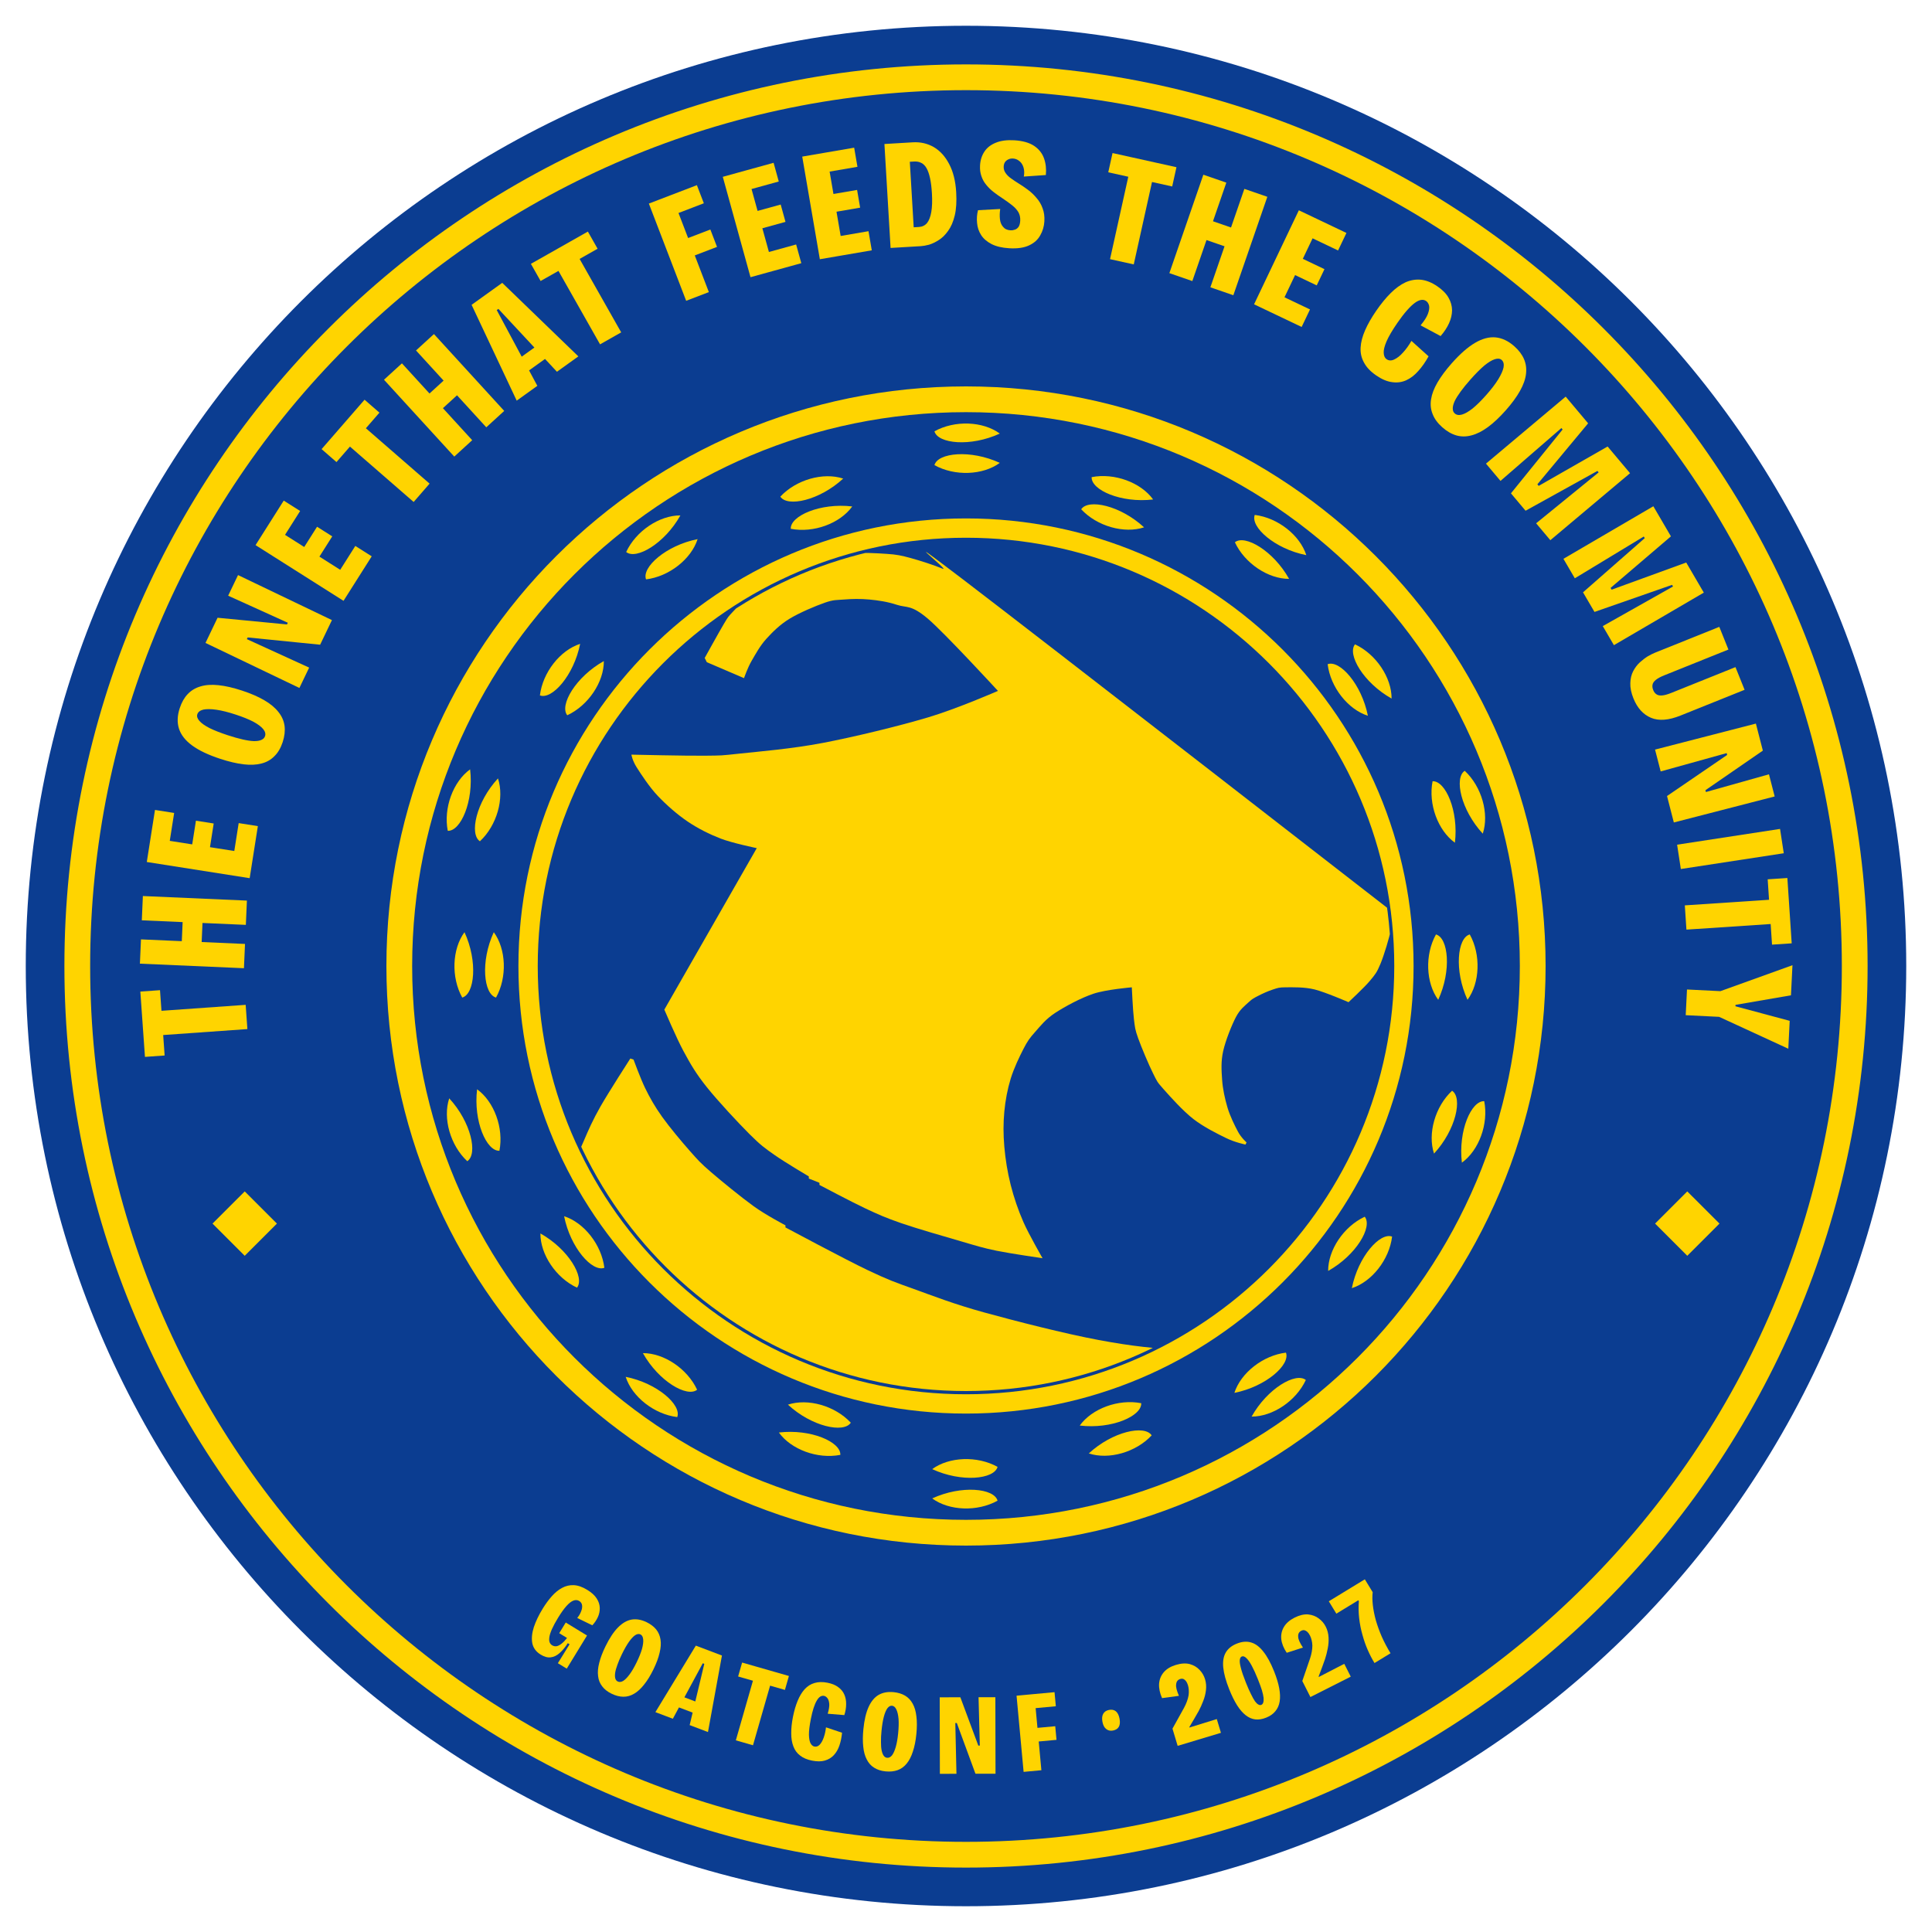
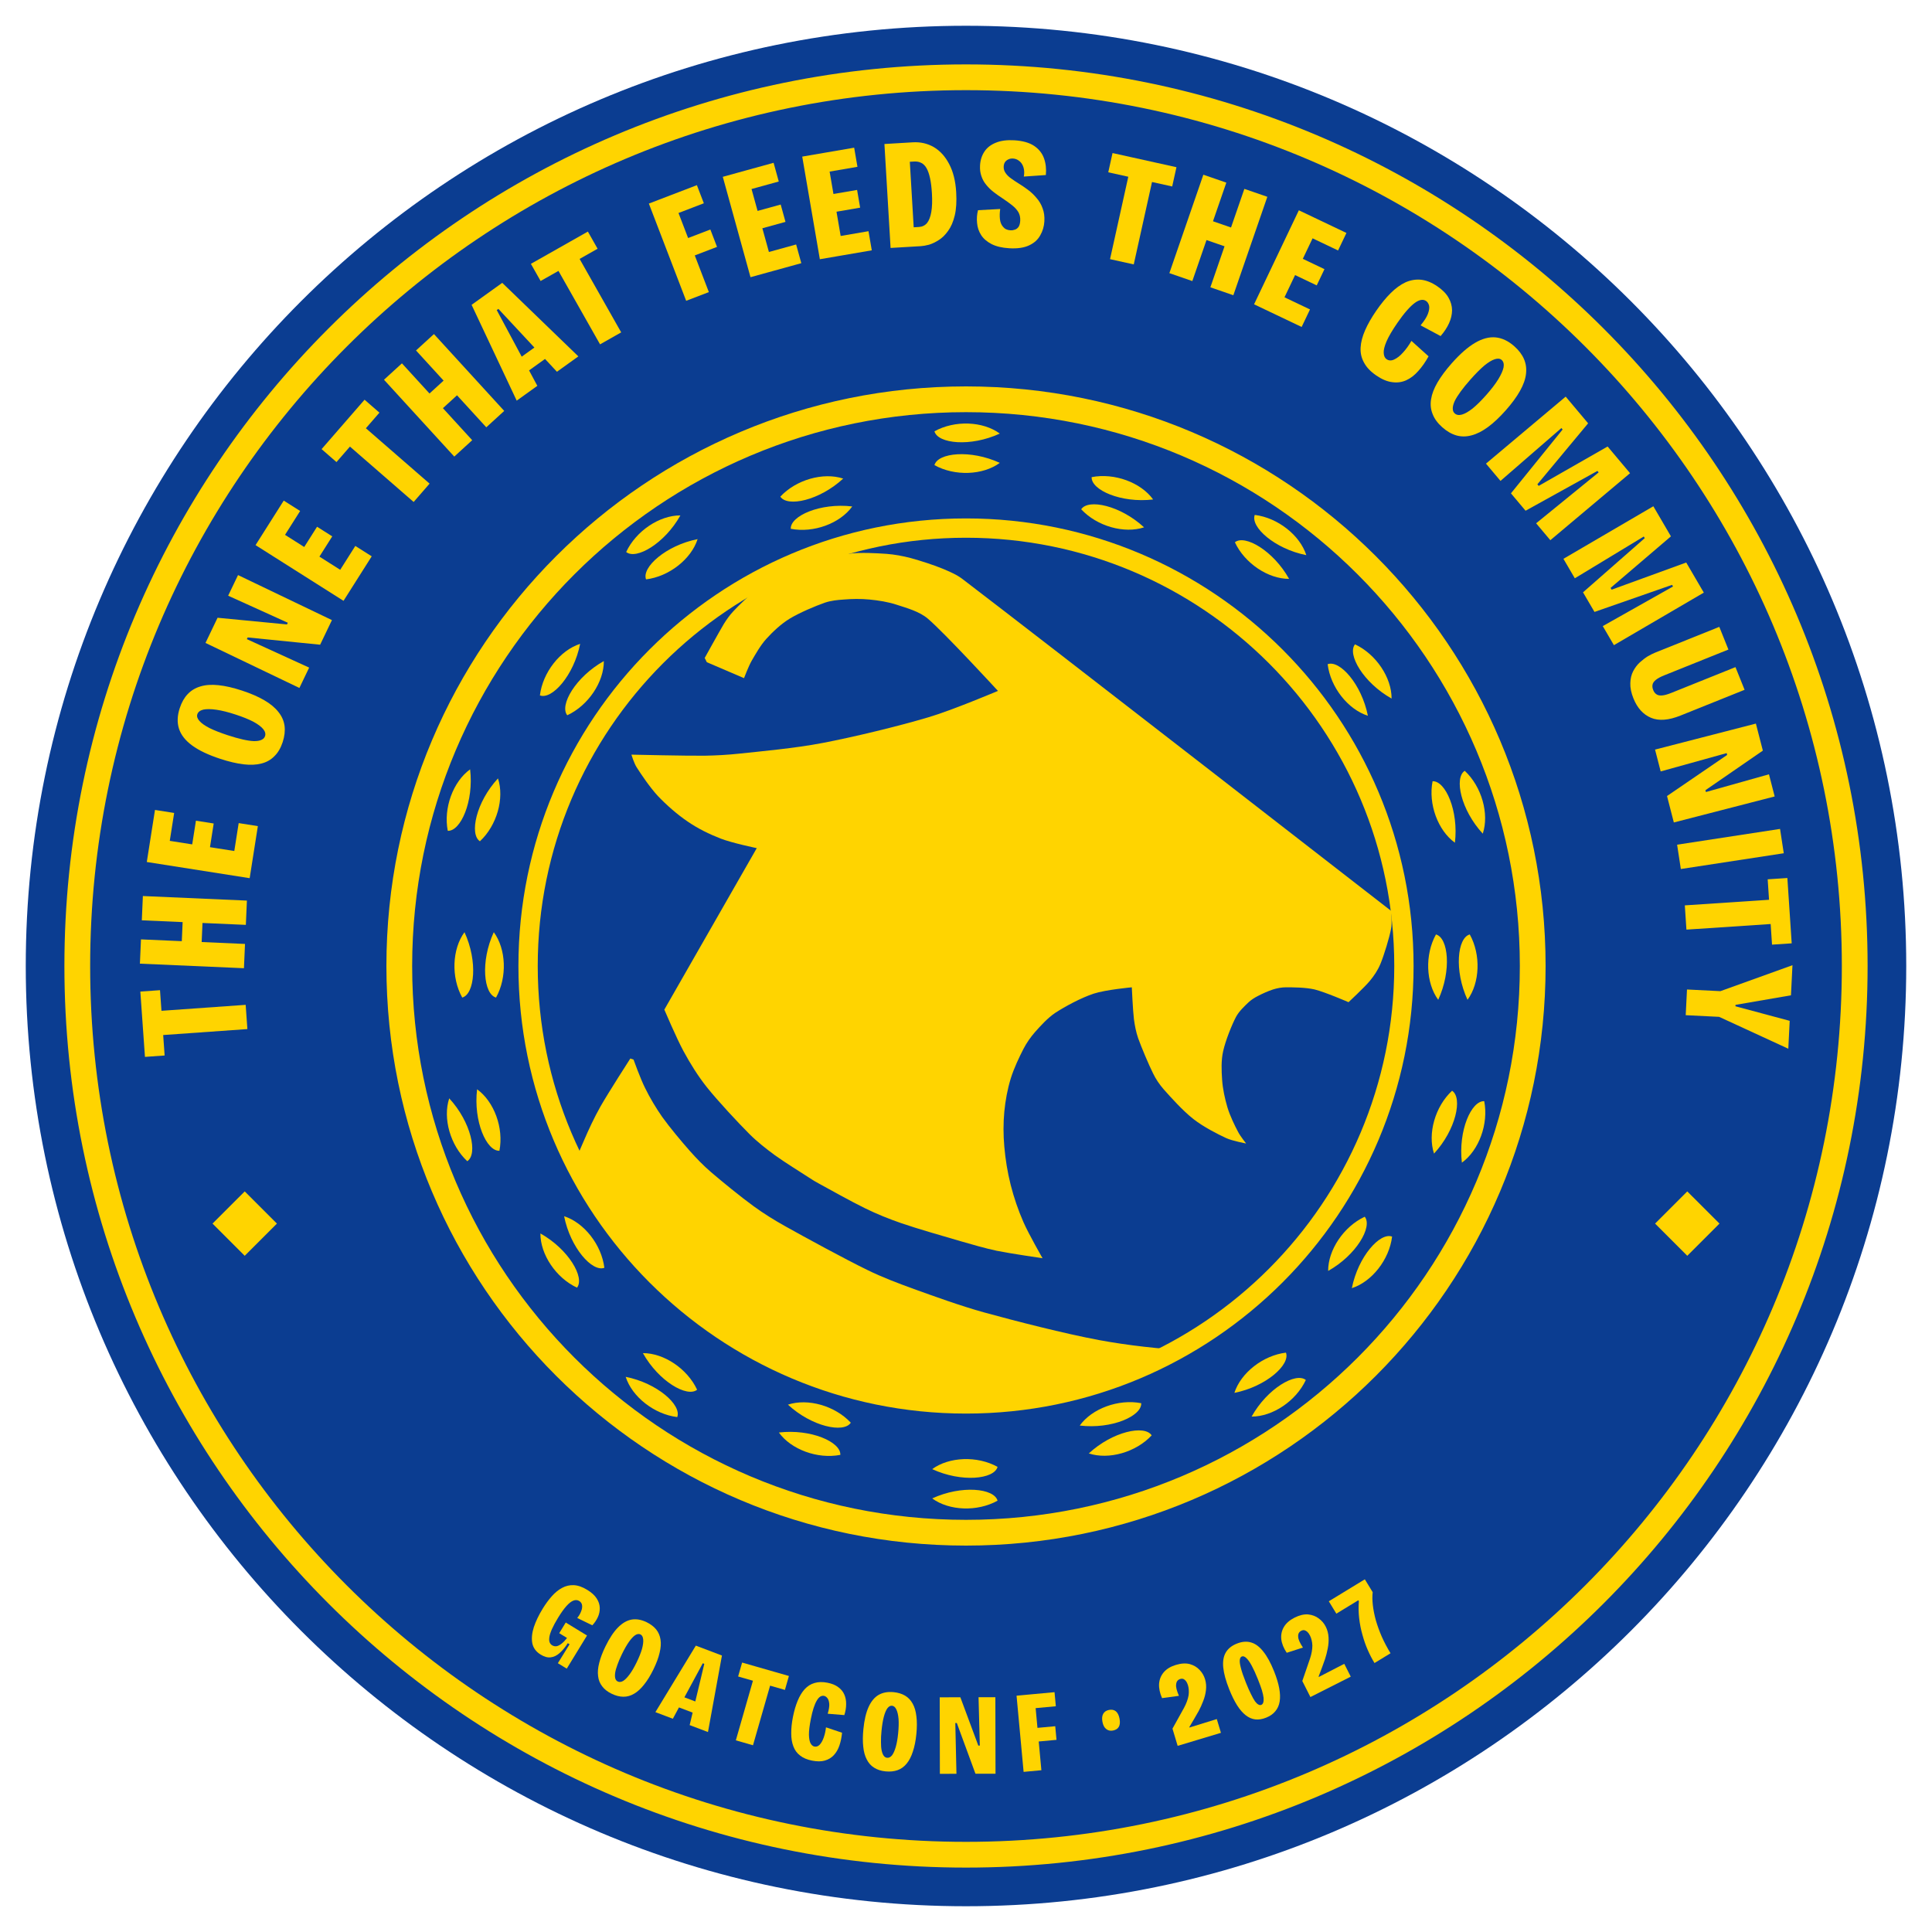
<svg xmlns="http://www.w3.org/2000/svg" viewBox="0 0 300 300" role="img" aria-label="GoatConf: the one that feeds the community">
  <defs>
    <path id="bottom-183" d="M80 252Q45 252 25 276Q5 299 5 342Q5 387 25 410Q45 433 80 433Q117 433 136 410Q155 387 155 342Q155 252 80 252Z" />
    <path id="bottom-48" d="M242 -14Q188 -14 149 7Q111 28 86 71Q61 114 49 178Q37 243 37 330Q37 449 59 525Q81 601 127 637Q173 673 244 673Q317 673 363 636Q409 600 431 524Q454 449 454 332Q454 245 441 180Q428 115 402 72Q376 29 336 8Q297 -14 242 -14ZM244 104Q257 104 267 116Q277 128 285 153Q292 178 296 220Q299 261 299 319Q299 396 293 448Q287 500 274 527Q262 554 243 554Q228 554 217 535Q205 515 199 467Q192 418 192 330Q192 266 196 223Q199 180 205 153Q212 127 222 116Q231 104 244 104Z" />
    <path id="bottom-50" d="M37 0V155L185 299Q208 322 225 345Q242 368 253 390Q263 412 268 434Q273 455 273 475Q273 498 267 514Q261 529 251 538Q240 546 225 546Q209 546 197 538Q185 530 178 513Q170 496 169 471Q168 445 172 410L27 433Q18 504 38 559Q59 613 106 643Q153 673 224 673Q295 673 341 645Q386 616 407 573Q429 530 429 483Q429 434 409 389Q390 345 359 306Q329 267 298 236Q266 205 243 184L180 126V122L427 124V0Z" />
    <path id="bottom-55" d="M70 0Q70 60 79 127Q88 193 108 262Q127 331 158 398Q189 465 233 526V535H11V660H375V530Q344 490 318 434Q292 378 272 309Q253 239 242 161Q232 83 232 0Z" />
    <path id="bottom-65" d="M9 0 132 660H373L494 0H325L256 539H242L170 0ZM126 110V208H386V110Z" />
    <path id="bottom-67" d="M271 -14Q206 -14 161 9Q116 31 89 75Q61 119 49 182Q36 244 36 323Q36 404 49 468Q62 533 89 578Q117 624 162 647Q207 671 271 671Q330 671 369 652Q409 634 433 600Q457 566 465 521Q474 477 468 425L325 409Q330 463 322 494Q313 526 297 540Q281 554 264 554Q248 554 234 542Q220 529 211 503Q201 476 196 435Q191 393 191 335Q191 249 201 200Q212 151 229 130Q247 109 267 109Q293 109 309 134Q325 160 331 202Q337 243 333 291L478 272Q484 212 477 160Q470 108 446 69Q422 30 379 8Q337 -14 271 -14Z" />
    <path id="bottom-70" d="M52 0V660H206V0ZM122 249V367H360V249ZM122 538V660H381V538Z" />
    <path id="bottom-71" d="M229 -14Q159 -14 116 32Q74 79 55 157Q37 235 37 331Q37 403 48 465Q59 527 86 573Q113 620 160 646Q207 672 280 672Q346 672 389 651Q432 630 454 595Q476 561 481 519Q486 476 477 434L333 420Q338 455 332 486Q327 517 311 536Q296 554 271 554Q245 554 227 531Q209 508 200 460Q191 411 191 336Q191 269 197 224Q203 180 214 154Q225 128 239 117Q254 106 271 106Q293 106 309 120Q324 134 334 162Q344 189 348 227H269V335H484V225V0H394L395 192H377Q376 129 361 82Q347 36 315 11Q284 -14 229 -14Z" />
    <path id="bottom-78" d="M52 0V660H230L384 243H397L387 660H532V0H359L199 438H186L195 0Z" />
    <path id="bottom-79" d="M262 -14Q204 -14 161 8Q118 29 91 72Q63 114 50 178Q36 243 36 329Q36 449 62 525Q88 601 138 637Q189 673 264 673Q321 673 365 653Q408 633 437 591Q466 550 480 485Q495 421 495 333Q495 245 480 180Q466 114 437 71Q409 28 365 7Q321 -14 262 -14ZM264 104Q287 104 304 129Q320 155 329 204Q338 252 338 323Q338 397 329 448Q319 500 302 527Q285 555 262 555Q240 555 224 529Q209 503 201 454Q193 404 193 331Q193 276 198 234Q202 191 211 162Q220 134 233 119Q246 104 264 104Z" />
    <path id="bottom-84" d="M141 0V660H295V0ZM8 535V660H428V535Z" />
    <path id="top-65" d="M8 0 130 660H369L489 0H322L253 540H240L169 0ZM124 110V208H382V110Z" />
    <path id="top-67" d="M267 -14Q202 -14 158 9Q113 31 86 75Q59 119 47 182Q35 244 35 324Q35 404 47 468Q59 532 86 578Q114 623 158 647Q203 671 267 671Q326 671 365 652Q405 633 429 599Q452 565 460 520Q468 475 462 423L319 407Q324 461 316 493Q308 525 293 540Q277 554 260 554Q244 554 231 542Q217 529 208 503Q199 477 194 435Q189 393 189 336Q189 250 199 200Q209 151 226 130Q243 108 263 108Q289 108 304 134Q320 161 325 202Q331 244 327 293L472 274Q478 212 471 160Q465 108 441 68Q417 29 374 8Q332 -14 267 -14Z" />
    <path id="top-68" d="M124 0V122H236Q268 122 289 144Q309 166 320 212Q331 259 331 330Q331 386 325 425Q319 465 307 490Q295 515 276 526Q257 538 230 538H124V660H229Q302 660 360 622Q418 583 451 509Q485 435 485 328Q485 240 467 181Q449 122 419 86Q390 50 357 32Q323 13 293 6Q262 0 241 0ZM49 0V660H203V0Z" />
    <path id="top-69" d="M49 0V660H204V0ZM155 0V123H383V0ZM155 279V393H356V279ZM155 537V660H383V537Z" />
    <path id="top-70" d="M49 0V660H203V0ZM119 249V367H354V249ZM119 537V660H375V537Z" />
    <path id="top-72" d="M324 0V660H478V0ZM49 0V660H203V0ZM139 275V401H387V275Z" />
    <path id="top-73" d="M49 0V660H205V0Z" />
    <path id="top-77" d="M49 0V660H270L359 165H372L462 660H683V0H543L551 511H539L439 0H295L196 511H184L192 0Z" />
    <path id="top-78" d="M49 0V660H226L378 245H390L381 660H526V0H353L196 434H184L192 0Z" />
    <path id="top-79" d="M259 -14Q200 -14 158 8Q115 29 88 72Q61 114 48 178Q35 243 35 329Q35 449 60 525Q85 601 135 637Q185 673 260 673Q318 673 360 653Q403 633 432 591Q461 550 475 485Q489 421 489 333Q489 245 475 180Q461 114 432 71Q404 28 361 7Q317 -14 259 -14ZM260 104Q283 104 299 129Q315 154 324 203Q332 252 332 323Q332 398 323 449Q314 500 298 528Q281 555 258 555Q237 555 222 529Q207 504 199 454Q192 404 192 331Q192 275 196 233Q200 190 208 162Q217 133 230 119Q243 104 260 104Z" />
    <path id="top-83" d="M244 -14Q175 -14 130 6Q85 26 61 59Q37 92 31 133Q24 174 32 215L172 231Q169 197 174 167Q179 137 197 119Q214 100 245 100Q259 100 273 106Q286 111 295 125Q303 139 303 164Q303 195 288 218Q273 240 246 259Q219 278 183 299Q153 316 125 335Q97 354 75 378Q53 401 41 431Q28 461 28 500Q28 550 51 589Q73 627 120 649Q166 671 235 671Q315 671 363 643Q410 615 430 568Q450 521 448 463L309 445Q312 467 308 487Q304 507 294 522Q284 537 268 546Q253 555 234 555Q217 555 205 548Q192 541 185 530Q178 518 178 502Q178 478 193 460Q207 442 230 428Q252 414 276 401Q308 384 340 363Q372 342 398 314Q425 287 440 251Q456 216 456 169Q456 121 435 79Q415 37 369 12Q322 -14 244 -14Z" />
    <path id="top-84" d="M138 0V660H292V0ZM8 535V660H423V535Z" />
    <path id="top-85" d="M264 -14Q206 -14 166 4Q127 21 103 49Q79 77 67 109Q55 142 50 171Q46 201 46 222V660H201V221Q201 183 208 161Q215 139 228 131Q241 122 262 122Q281 122 294 131Q307 139 314 161Q321 182 321 221V660H476V222Q476 101 420 44Q363 -14 264 -14Z" />
    <path id="top-89" d="M188 0V212L1 660H192L270 312H279L354 660H531L351 212V0Z" />
  </defs>
  <circle cx="150" cy="150" r="146" fill="#0b3d91" />
  <circle cx="150" cy="150" r="138" fill="none" stroke="#ffd400" stroke-width="4" />
  <circle cx="150" cy="150" r="88" fill="none" stroke="#ffd400" stroke-width="4" />
  <circle cx="150" cy="150" r="68" fill="none" stroke="#ffd400" stroke-width="3" />
  <g fill="#ffd400">
    <use href="#top-84" transform="translate(38.28 157.91) rotate(265.95) translate(-5.27 0.00) scale(0.0245 -0.0245)" />
    <use href="#top-72" transform="translate(38.11 145.09) rotate(272.51) translate(-6.46 0.00) scale(0.0245 -0.0245)" />
    <use href="#top-69" transform="translate(39.36 132.60) rotate(278.94) translate(-5.01 0.00) scale(0.0245 -0.0245)" />
    <use href="#top-79" transform="translate(43.59 115.06) rotate(288.18) translate(-6.42 0.00) scale(0.0245 -0.0245)" />
    <use href="#top-78" transform="translate(49.01 101.57) rotate(295.62) translate(-7.03 0.00) scale(0.0245 -0.0245)" />
    <use href="#top-69" transform="translate(55.38 90.08) rotate(302.35) translate(-5.01 0.00) scale(0.0245 -0.0245)" />
    <use href="#top-84" transform="translate(65.47 76.52) rotate(311.00) translate(-5.27 0.00) scale(0.0245 -0.0245)" />
    <use href="#top-72" transform="translate(74.42 67.35) rotate(317.56) translate(-6.46 0.00) scale(0.0245 -0.0245)" />
    <use href="#top-65" transform="translate(84.68 59.02) rotate(324.32) translate(-5.67 0.00) scale(0.0245 -0.0245)" />
    <use href="#top-84" transform="translate(94.82 52.54) rotate(330.48) translate(-5.27 0.00) scale(0.0245 -0.0245)" />
    <use href="#top-70" transform="translate(109.88 45.43) rotate(339.01) translate(-4.77 0.00) scale(0.0245 -0.0245)" />
    <use href="#top-69" transform="translate(120.21 42.03) rotate(344.57) translate(-5.01 0.00) scale(0.0245 -0.0245)" />
    <use href="#top-69" transform="translate(131.06 39.61) rotate(350.26) translate(-5.01 0.00) scale(0.0245 -0.0245)" />
    <use href="#top-68" transform="translate(143.38 38.20) rotate(356.61) translate(-6.30 0.00) scale(0.0245 -0.0245)" />
    <use href="#top-83" transform="translate(156.63 38.20) rotate(363.40) translate(-5.87 0.00) scale(0.0245 -0.0245)" />
    <use href="#top-84" transform="translate(174.21 40.65) rotate(372.49) translate(-5.27 0.00) scale(0.0245 -0.0245)" />
    <use href="#top-72" transform="translate(186.55 44.13) rotate(379.05) translate(-6.46 0.00) scale(0.0245 -0.0245)" />
    <use href="#top-69" transform="translate(198.17 48.89) rotate(385.47) translate(-5.01 0.00) scale(0.0245 -0.0245)" />
    <use href="#top-67" transform="translate(213.52 57.76) rotate(394.55) translate(-6.10 0.00) scale(0.0245 -0.0245)" />
    <use href="#top-79" transform="translate(224.24 66.14) rotate(401.52) translate(-6.42 0.00) scale(0.0245 -0.0245)" />
    <use href="#top-77" transform="translate(235.74 77.94) rotate(409.95) translate(-8.97 0.00) scale(0.0245 -0.0245)" />
    <use href="#top-77" transform="translate(246.69 93.48) rotate(419.69) translate(-8.97 0.00) scale(0.0245 -0.0245)" />
    <use href="#top-85" transform="translate(253.93 108.25) rotate(428.11) translate(-6.39 0.00) scale(0.0245 -0.0245)" />
    <use href="#top-78" transform="translate(258.45 122.04) rotate(435.54) translate(-7.03 0.00) scale(0.0245 -0.0245)" />
    <use href="#top-73" transform="translate(260.71 133.05) rotate(441.29) translate(-3.11 0.00) scale(0.0245 -0.0245)" />
    <use href="#top-84" transform="translate(261.75 142.58) rotate(446.20) translate(-5.38 0.00) scale(0.0245 -0.0245)" />
    <use href="#top-89" transform="translate(261.86 155.56) rotate(452.85) translate(-6.52 0.00) scale(0.0245 -0.0245)" />
    <use href="#bottom-71" transform="translate(91.58 245.55) rotate(31.44) translate(-4.69 13.43) scale(0.018 -0.018)" />
    <use href="#bottom-79" transform="translate(100.94 250.69) rotate(25.98) translate(-4.70 13.43) scale(0.018 -0.018)" />
    <use href="#bottom-65" transform="translate(110.33 254.74) rotate(20.74) translate(-4.23 13.43) scale(0.018 -0.018)" />
    <use href="#bottom-84" transform="translate(119.11 257.66) rotate(16.01) translate(-3.73 13.43) scale(0.018 -0.018)" />
    <use href="#bottom-67" transform="translate(128.41 259.90) rotate(11.11) translate(-4.54 13.43) scale(0.018 -0.018)" />
    <use href="#bottom-79" transform="translate(138.92 261.45) rotate(5.68) translate(-4.78 13.43) scale(0.018 -0.018)" />
    <use href="#bottom-78" transform="translate(150.23 262.00) rotate(-0.12) translate(-5.25 13.43) scale(0.018 -0.018)" />
    <use href="#bottom-70" transform="translate(160.33 261.52) rotate(-5.29) translate(-3.57 13.43) scale(0.018 -0.018)" />
    <use href="#bottom-183" transform="translate(171.15 259.98) rotate(-10.89) translate(-1.45 13.43) scale(0.018 -0.018)" />
    <use href="#bottom-50" transform="translate(182.30 257.24) rotate(-16.76) translate(-4.12 13.43) scale(0.018 -0.018)" />
    <use href="#bottom-48" transform="translate(191.56 254.00) rotate(-21.78) translate(-4.39 13.43) scale(0.018 -0.018)" />
    <use href="#bottom-50" transform="translate(200.53 249.96) rotate(-26.82) translate(-4.15 13.43) scale(0.018 -0.018)" />
    <use href="#bottom-55" transform="translate(208.34 245.61) rotate(-31.39) translate(-3.49 13.43) scale(0.018 -0.018)" />
    <path d="M33 190 l5 -5 l5 5 l-5 5 Z" />
    <path d="M257 190 l5 -5 l5 5 l-5 5 Z" />
  </g>
  <g fill="#ffd400">
    <path transform="translate(225.60 150.00) rotate(180.0) scale(0.875) translate(-6 -7)" d="M3.4 1C1.2 4 1 9 3 12.6c2.2-.6 2.8-6.4.4-11.6zM8.6 1c2.2 3 2.4 8 .4 11.6-2.2-.6-2.8-6.4-.4-11.6z" />
    <path transform="translate(226.46 174.84) rotate(198.0) scale(0.875) translate(-6 -7)" d="M3.4 1C1.2 4 1 9 3 12.6c2.2-.6 2.8-6.4.4-11.6zM8.6 1c2.2 3 2.4 8 .4 11.6-2.2-.6-2.8-6.4-.4-11.6z" />
    <path transform="translate(211.16 194.44) rotate(216.0) scale(0.875) translate(-6 -7)" d="M3.4 1C1.2 4 1 9 3 12.6c2.2-.6 2.8-6.4.4-11.6zM8.6 1c2.2 3 2.4 8 .4 11.6-2.2-.6-2.8-6.4-.4-11.6z" />
    <path transform="translate(197.26 215.04) rotate(234.0) scale(0.875) translate(-6 -7)" d="M3.4 1C1.2 4 1 9 3 12.6c2.2-.6 2.8-6.4.4-11.6zM8.6 1c2.2 3 2.4 8 .4 11.6-2.2-.6-2.8-6.4-.4-11.6z" />
    <path transform="translate(173.36 221.90) rotate(252.0) scale(0.875) translate(-6 -7)" d="M3.4 1C1.2 4 1 9 3 12.6c2.2-.6 2.8-6.4.4-11.6zM8.6 1c2.2 3 2.4 8 .4 11.6-2.2-.6-2.8-6.4-.4-11.6z" />
    <path transform="translate(150.00 230.40) rotate(270.0) scale(0.875) translate(-6 -7)" d="M3.4 1C1.2 4 1 9 3 12.6c2.2-.6 2.8-6.4.4-11.6zM8.6 1c2.2 3 2.4 8 .4 11.6-2.2-.6-2.8-6.4-.4-11.6z" />
    <path transform="translate(126.64 221.90) rotate(288.0) scale(0.875) translate(-6 -7)" d="M3.4 1C1.2 4 1 9 3 12.6c2.2-.6 2.8-6.4.4-11.6zM8.6 1c2.2 3 2.4 8 .4 11.6-2.2-.6-2.8-6.4-.4-11.6z" />
    <path transform="translate(102.74 215.04) rotate(306.0) scale(0.875) translate(-6 -7)" d="M3.4 1C1.2 4 1 9 3 12.6c2.2-.6 2.8-6.4.4-11.6zM8.6 1c2.2 3 2.4 8 .4 11.6-2.2-.6-2.8-6.4-.4-11.6z" />
    <path transform="translate(88.84 194.44) rotate(324.0) scale(0.875) translate(-6 -7)" d="M3.4 1C1.2 4 1 9 3 12.6c2.2-.6 2.8-6.4.4-11.6zM8.6 1c2.2 3 2.4 8 .4 11.6-2.2-.6-2.8-6.4-.4-11.6z" />
    <path transform="translate(73.54 174.84) rotate(342.0) scale(0.875) translate(-6 -7)" d="M3.4 1C1.2 4 1 9 3 12.6c2.2-.6 2.8-6.4.4-11.6zM8.6 1c2.2 3 2.4 8 .4 11.6-2.2-.6-2.8-6.4-.4-11.6z" />
    <path transform="translate(74.40 150.00) rotate(360.0) scale(0.875) translate(-6 -7)" d="M3.4 1C1.2 4 1 9 3 12.6c2.2-.6 2.8-6.4.4-11.6zM8.6 1c2.2 3 2.4 8 .4 11.6-2.2-.6-2.8-6.4-.4-11.6z" />
    <path transform="translate(73.54 125.16) rotate(378.0) scale(0.875) translate(-6 -7)" d="M3.4 1C1.2 4 1 9 3 12.6c2.2-.6 2.8-6.4.4-11.6zM8.6 1c2.2 3 2.4 8 .4 11.6-2.2-.6-2.8-6.4-.4-11.6z" />
    <path transform="translate(88.84 105.56) rotate(396.0) scale(0.875) translate(-6 -7)" d="M3.4 1C1.2 4 1 9 3 12.6c2.2-.6 2.8-6.4.4-11.6zM8.6 1c2.2 3 2.4 8 .4 11.6-2.2-.6-2.8-6.4-.4-11.6z" />
    <path transform="translate(102.74 84.96) rotate(414.0) scale(0.875) translate(-6 -7)" d="M3.4 1C1.2 4 1 9 3 12.6c2.2-.6 2.8-6.4.4-11.6zM8.6 1c2.2 3 2.4 8 .4 11.6-2.2-.6-2.8-6.4-.4-11.6z" />
    <path transform="translate(126.64 78.10) rotate(432.0) scale(0.875) translate(-6 -7)" d="M3.4 1C1.2 4 1 9 3 12.6c2.2-.6 2.8-6.4.4-11.6zM8.6 1c2.2 3 2.4 8 .4 11.6-2.2-.6-2.8-6.4-.4-11.6z" />
    <path transform="translate(150.00 69.60) rotate(450.0) scale(0.875) translate(-6 -7)" d="M3.4 1C1.2 4 1 9 3 12.6c2.2-.6 2.8-6.4.4-11.6zM8.6 1c2.2 3 2.4 8 .4 11.6-2.2-.6-2.8-6.4-.4-11.6z" />
    <path transform="translate(173.36 78.10) rotate(468.0) scale(0.875) translate(-6 -7)" d="M3.4 1C1.2 4 1 9 3 12.6c2.2-.6 2.8-6.4.4-11.6zM8.6 1c2.2 3 2.4 8 .4 11.6-2.2-.6-2.8-6.4-.4-11.6z" />
    <path transform="translate(197.26 84.96) rotate(486.0) scale(0.875) translate(-6 -7)" d="M3.4 1C1.2 4 1 9 3 12.6c2.2-.6 2.8-6.4.4-11.6zM8.6 1c2.2 3 2.4 8 .4 11.6-2.2-.6-2.8-6.4-.4-11.6z" />
    <path transform="translate(211.16 105.56) rotate(504.0) scale(0.875) translate(-6 -7)" d="M3.4 1C1.2 4 1 9 3 12.6c2.2-.6 2.8-6.4.4-11.6zM8.6 1c2.2 3 2.4 8 .4 11.6-2.2-.6-2.8-6.4-.4-11.6z" />
    <path transform="translate(226.46 125.16) rotate(522.0) scale(0.875) translate(-6 -7)" d="M3.4 1C1.2 4 1 9 3 12.6c2.2-.6 2.8-6.4.4-11.6zM8.6 1c2.2 3 2.4 8 .4 11.6-2.2-.6-2.8-6.4-.4-11.6z" />
  </g>
  <clipPath id="seal-coin">
-     <circle cx="150" cy="150" r="66" />
+     <circle cx="150" cy="150" r="68" />
  </clipPath>
  <g clip-path="url(#seal-coin)">
-     <path fill="#ffd400" fill-rule="evenodd" transform="translate(86 86) scale(0.32995)" d="M138.5 0.0 C145.1 -0.8 151.6 -0.3 156.5 0.0 C161.4 0.3 163.6 0.8 168.0 2.0 C172.4 3.2 178.9 5.3 183.0 7.0 C187.1 8.7 157.3 -14.8 192.5 12.0 C227.7 38.8 394.0 168.0 394.0 168.0 C394.0 168.0 394.8 172.3 394.0 176.5 C393.2 180.7 390.7 188.9 389.0 193.0 C387.3 197.1 386.5 198.0 384.0 201.0 C381.5 204.0 374.0 211.0 374.0 211.0 C374.0 211.0 362.9 206.2 358.0 205.0 C353.1 203.8 347.8 204.0 344.5 204.0 C341.2 204.0 340.7 204.3 338.5 205.0 C336.3 205.7 333.4 207.0 331.5 208.0 C329.6 209.0 328.8 209.3 327.0 211.0 C325.2 212.7 323.0 214.2 321.0 218.0 C319.0 221.8 316.1 229.1 315.0 234.0 C313.9 238.9 314.2 243.1 314.5 247.5 C314.8 251.9 315.8 256.4 317.0 260.5 C318.2 264.6 320.5 269.2 322.0 272.0 C323.5 274.8 326.0 277.0 326.0 277.0 C326.0 277.0 325.5 278.0 325.5 278.0 C325.5 278.0 320.6 277.0 316.5 275.0 C312.4 273.0 305.9 269.8 301.0 266.0 C296.1 262.2 290.2 255.6 287.0 252.0 C283.8 248.4 284.0 248.5 282.0 244.5 C280.0 240.5 276.5 232.2 275.0 228.0 C273.5 223.8 273.5 223.0 273.0 219.0 C272.5 215.0 272.0 204.0 272.0 204.0 C272.0 204.0 260.0 205.0 254.0 207.0 C248.0 209.0 240.6 213.0 236.0 216.0 C231.4 219.0 229.0 222.2 226.5 225.0 C224.0 227.8 222.9 229.3 221.0 233.0 C219.1 236.7 216.5 242.1 215.0 247.0 C213.5 251.9 212.5 257.2 212.0 262.5 C211.5 267.8 211.5 273.2 212.0 279.0 C212.5 284.8 213.5 291.1 215.0 297.0 C216.5 302.9 218.5 308.8 221.0 314.5 C223.5 320.2 230.0 331.5 230.0 331.5 C230.0 331.5 214.9 329.3 208.5 328.0 C202.1 326.7 199.0 325.7 191.5 323.5 C184.0 321.3 171.0 317.6 163.5 315.0 C156.0 312.4 152.9 311.0 146.5 308.0 C140.1 305.0 125.0 297.0 125.0 297.0 C125.0 297.0 125.0 296.0 125.0 296.0 C125.0 296.0 120.0 294.0 120.0 294.0 C120.0 294.0 120.0 293.0 120.0 293.0 C120.0 293.0 108.7 286.3 104.0 283.0 C99.3 279.7 97.3 278.3 92.0 273.0 C86.7 267.7 77.2 257.5 72.0 251.0 C66.8 244.5 64.3 240.1 61.0 234.0 C57.7 227.9 52.0 214.5 52.0 214.5 C52.0 214.5 95.5 138.5 95.5 138.5 C95.5 138.5 83.9 136.1 78.5 134.0 C73.1 131.9 67.9 129.3 63.0 126.0 C58.1 122.7 53.0 118.2 49.0 114.0 C45.0 109.8 41.1 103.8 39.0 100.5 C36.9 97.2 36.5 94.5 36.5 94.5 C36.5 94.5 62.5 95.1 71.0 95.0 C79.5 94.9 78.2 95.0 87.5 94.0 C96.8 93.0 111.8 91.8 126.5 89.0 C141.2 86.2 162.2 81.1 176.0 77.0 C189.8 72.9 209.0 64.5 209.0 64.5 C209.0 64.5 183.9 37.2 176.0 30.5 C168.1 23.8 166.1 25.5 161.5 24.0 C156.9 22.5 152.7 21.9 148.5 21.5 C144.3 21.1 140.0 21.2 136.5 21.5 C133.0 21.8 131.8 21.5 127.5 23.0 C123.2 24.5 115.6 27.7 111.0 30.5 C106.4 33.3 103.0 36.7 100.0 40.0 C97.0 43.3 94.8 47.4 93.0 50.5 C91.2 53.6 89.5 58.5 89.5 58.5 C89.5 58.5 72.0 51.0 72.0 51.0 C72.0 51.0 71.0 49.0 71.0 49.0 C71.0 49.0 77.8 36.7 80.0 33.0 C82.2 29.3 82.0 29.7 84.5 27.0 C87.0 24.3 91.8 19.7 95.0 17.0 C98.2 14.3 100.3 13.0 104.0 11.0 C107.7 9.0 111.2 6.8 117.0 5.0 C122.8 3.2 131.9 0.8 138.5 0.0Z M36.0 237.5 C36.0 237.5 37.5 238.0 37.5 238.0 C37.5 238.0 40.8 247.0 43.0 251.5 C45.2 256.0 47.5 260.1 51.0 265.0 C54.5 269.9 60.2 276.7 64.0 281.0 C67.8 285.3 69.0 286.7 74.0 291.0 C79.0 295.3 88.2 302.8 94.0 307.0 C99.8 311.2 109.0 316.0 109.0 316.0 C109.0 316.0 109.0 317.0 109.0 317.0 C109.0 317.0 137.4 332.2 147.5 337.0 C157.6 341.8 160.3 342.7 169.5 346.0 C178.7 349.3 188.0 353.0 202.5 357.0 C217.0 361.0 240.4 367.0 256.5 370.0 C272.6 373.0 282.0 373.9 299.0 375.0 C316.0 376.1 358.5 376.5 358.5 376.5 C358.5 376.5 326.7 433.6 320.0 445.5 C313.3 457.4 318.5 448.0 318.5 448.0 C318.5 448.0 48.0 448.0 48.0 448.0 C48.0 448.0 35.7 425.2 28.0 412.5 C20.3 399.8 6.7 380.2 2.0 371.5 C-2.7 362.8 0.2 367.8 0.0 360.0 C-0.2 352.2 -0.3 336.2 1.0 325.0 C2.3 313.8 5.8 300.6 8.0 292.5 C10.2 284.4 11.7 281.9 14.0 276.5 C16.3 271.1 18.3 266.5 22.0 260.0 C25.7 253.5 36.0 237.5 36.0 237.5Z" />
+     <path fill="#ffd400" fill-rule="evenodd" transform="translate(86 86) scale(0.32995)" d="M138.5 0.0 C144.5 -0.8 151.6 -0.3 156.5 0.0 C160.4 0.3 164.2 1.0 168.0 2.0 C172.4 3.2 178.9 5.3 183.0 7.0 C186.3 8.4 189.7 9.8 192.5 12.0 C227.7 38.8 394.0 168.0 394.0 168.0 C394.0 168.0 394.6 173.7 394.0 176.5 C393.2 180.7 390.7 188.9 389.0 193.0 C387.8 195.9 386.0 198.6 384.0 201.0 C381.5 204.0 374.0 211.0 374.0 211.0 C374.0 211.0 362.9 206.2 358.0 205.0 C353.6 204.0 347.8 204.0 344.5 204.0 C342.5 204.0 340.4 204.4 338.5 205.0 C336.3 205.7 333.4 207.0 331.5 208.0 C329.9 208.8 328.3 209.8 327.0 211.0 C325.2 212.7 322.4 215.3 321.0 218.0 C319.0 221.8 316.1 229.1 315.0 234.0 C314.0 238.4 314.2 243.1 314.5 247.5 C314.8 251.9 315.8 256.4 317.0 260.5 C318.2 264.5 320.5 269.2 322.0 272.0 C323.0 274.0 325.8 277.5 325.8 277.5 C325.8 277.5 319.4 276.3 316.5 275.0 C312.4 273.1 305.7 269.7 301.0 266.0 C296.1 262.2 290.2 255.6 287.0 252.0 C285.0 249.7 283.3 247.2 282.0 244.5 C280.0 240.5 276.5 232.2 275.0 228.0 C274.0 225.1 273.4 222.0 273.0 219.0 C272.5 215.0 272.0 204.0 272.0 204.0 C272.0 204.0 259.8 205.1 254.0 207.0 C248.0 209.0 240.6 213.0 236.0 216.0 C232.4 218.4 229.0 222.2 226.5 225.0 C224.4 227.4 222.5 230.1 221.0 233.0 C219.1 236.7 216.5 242.1 215.0 247.0 C213.5 251.9 212.5 257.3 212.0 262.5 C211.5 267.8 211.5 273.5 212.0 279.0 C212.5 284.8 213.5 291.1 215.0 297.0 C216.5 302.9 218.5 308.8 221.0 314.5 C223.5 320.2 230.0 331.5 230.0 331.5 C230.0 331.5 214.9 329.3 208.5 328.0 C202.8 326.8 197.1 325.1 191.5 323.5 C184.0 321.3 171.0 317.6 163.5 315.0 C157.7 313.0 152.0 310.7 146.5 308.0 C140.1 304.9 129.4 298.9 125.0 296.5 C123.3 295.6 121.6 294.6 120.0 293.5 C116.5 291.2 108.7 286.4 104.0 283.0 C99.8 279.9 95.7 276.7 92.0 273.0 C86.7 267.7 77.2 257.5 72.0 251.0 C67.8 245.7 64.2 239.9 61.0 234.0 C57.7 227.9 52.0 214.5 52.0 214.5 C52.0 214.5 95.5 138.5 95.5 138.5 C95.5 138.5 83.9 136.1 78.5 134.0 C73.1 131.9 67.8 129.3 63.0 126.0 C58.1 122.7 53.0 118.2 49.0 114.0 C45.2 109.9 41.1 103.8 39.0 100.5 C37.8 98.7 36.5 94.5 36.5 94.5 C36.5 94.5 62.5 95.1 71.0 95.0 C76.5 94.9 82.0 94.6 87.5 94.0 C96.8 93.0 113.6 91.5 126.5 89.0 C141.2 86.2 162.2 81.1 176.0 77.0 C187.3 73.7 209.0 64.5 209.0 64.5 C209.0 64.5 183.9 37.2 176.0 30.5 C172.0 27.1 166.1 25.5 161.5 24.0 C157.3 22.6 152.7 21.9 148.5 21.5 C144.5 21.1 140.0 21.2 136.5 21.5 C133.5 21.7 130.4 22.0 127.5 23.0 C123.2 24.5 115.6 27.7 111.0 30.5 C106.9 33.0 103.0 36.7 100.0 40.0 C97.2 43.1 94.8 47.4 93.0 50.5 C91.6 53.0 89.5 58.5 89.5 58.5 C89.5 58.5 72.0 51.0 72.0 51.0 C72.0 51.0 71.0 49.0 71.0 49.0 C71.0 49.0 77.8 36.7 80.0 33.0 C81.3 30.9 82.8 28.8 84.5 27.0 C87.0 24.3 91.8 19.7 95.0 17.0 C97.8 14.7 100.8 12.7 104.0 11.0 C107.7 9.0 112.5 6.4 117.0 5.0 C122.8 3.2 131.9 0.8 138.5 0.0Z M36.0 237.5 C36.0 237.5 37.5 238.0 37.5 238.0 C37.5 238.0 40.8 247.2 43.0 251.5 C45.2 256.0 48.0 260.7 51.0 265.0 C54.5 269.9 60.2 276.7 64.0 281.0 C67.1 284.5 70.4 287.9 74.0 291.0 C79.0 295.3 88.2 302.8 94.0 307.0 C98.8 310.5 103.8 313.6 109.0 316.5 C117.9 321.5 137.4 332.1 147.5 337.0 C154.6 340.5 162.1 343.3 169.5 346.0 C178.7 349.3 191.3 353.9 202.5 357.0 C217.0 361.0 240.4 367.0 256.5 370.0 C270.5 372.6 284.8 374.1 299.0 375.0 C316.0 376.1 358.5 376.5 358.5 376.5 C358.5 376.5 326.7 433.6 320.0 445.5 C319.5 446.3 318.5 448.0 318.5 448.0 C318.5 448.0 48.0 448.0 48.0 448.0 C48.0 448.0 35.0 424.1 28.0 412.5 C20.3 399.8 6.7 380.2 2.0 371.5 C0.2 368.1 0.1 363.9 0.0 360.0 C-0.2 352.2 -0.3 336.2 1.0 325.0 C2.3 314.0 5.8 300.6 8.0 292.5 C9.5 287.0 11.7 281.7 14.0 276.5 C16.3 271.1 19.0 265.3 22.0 260.0 C25.7 253.5 36.0 237.5 36.0 237.5Z" />
  </g>
</svg>
